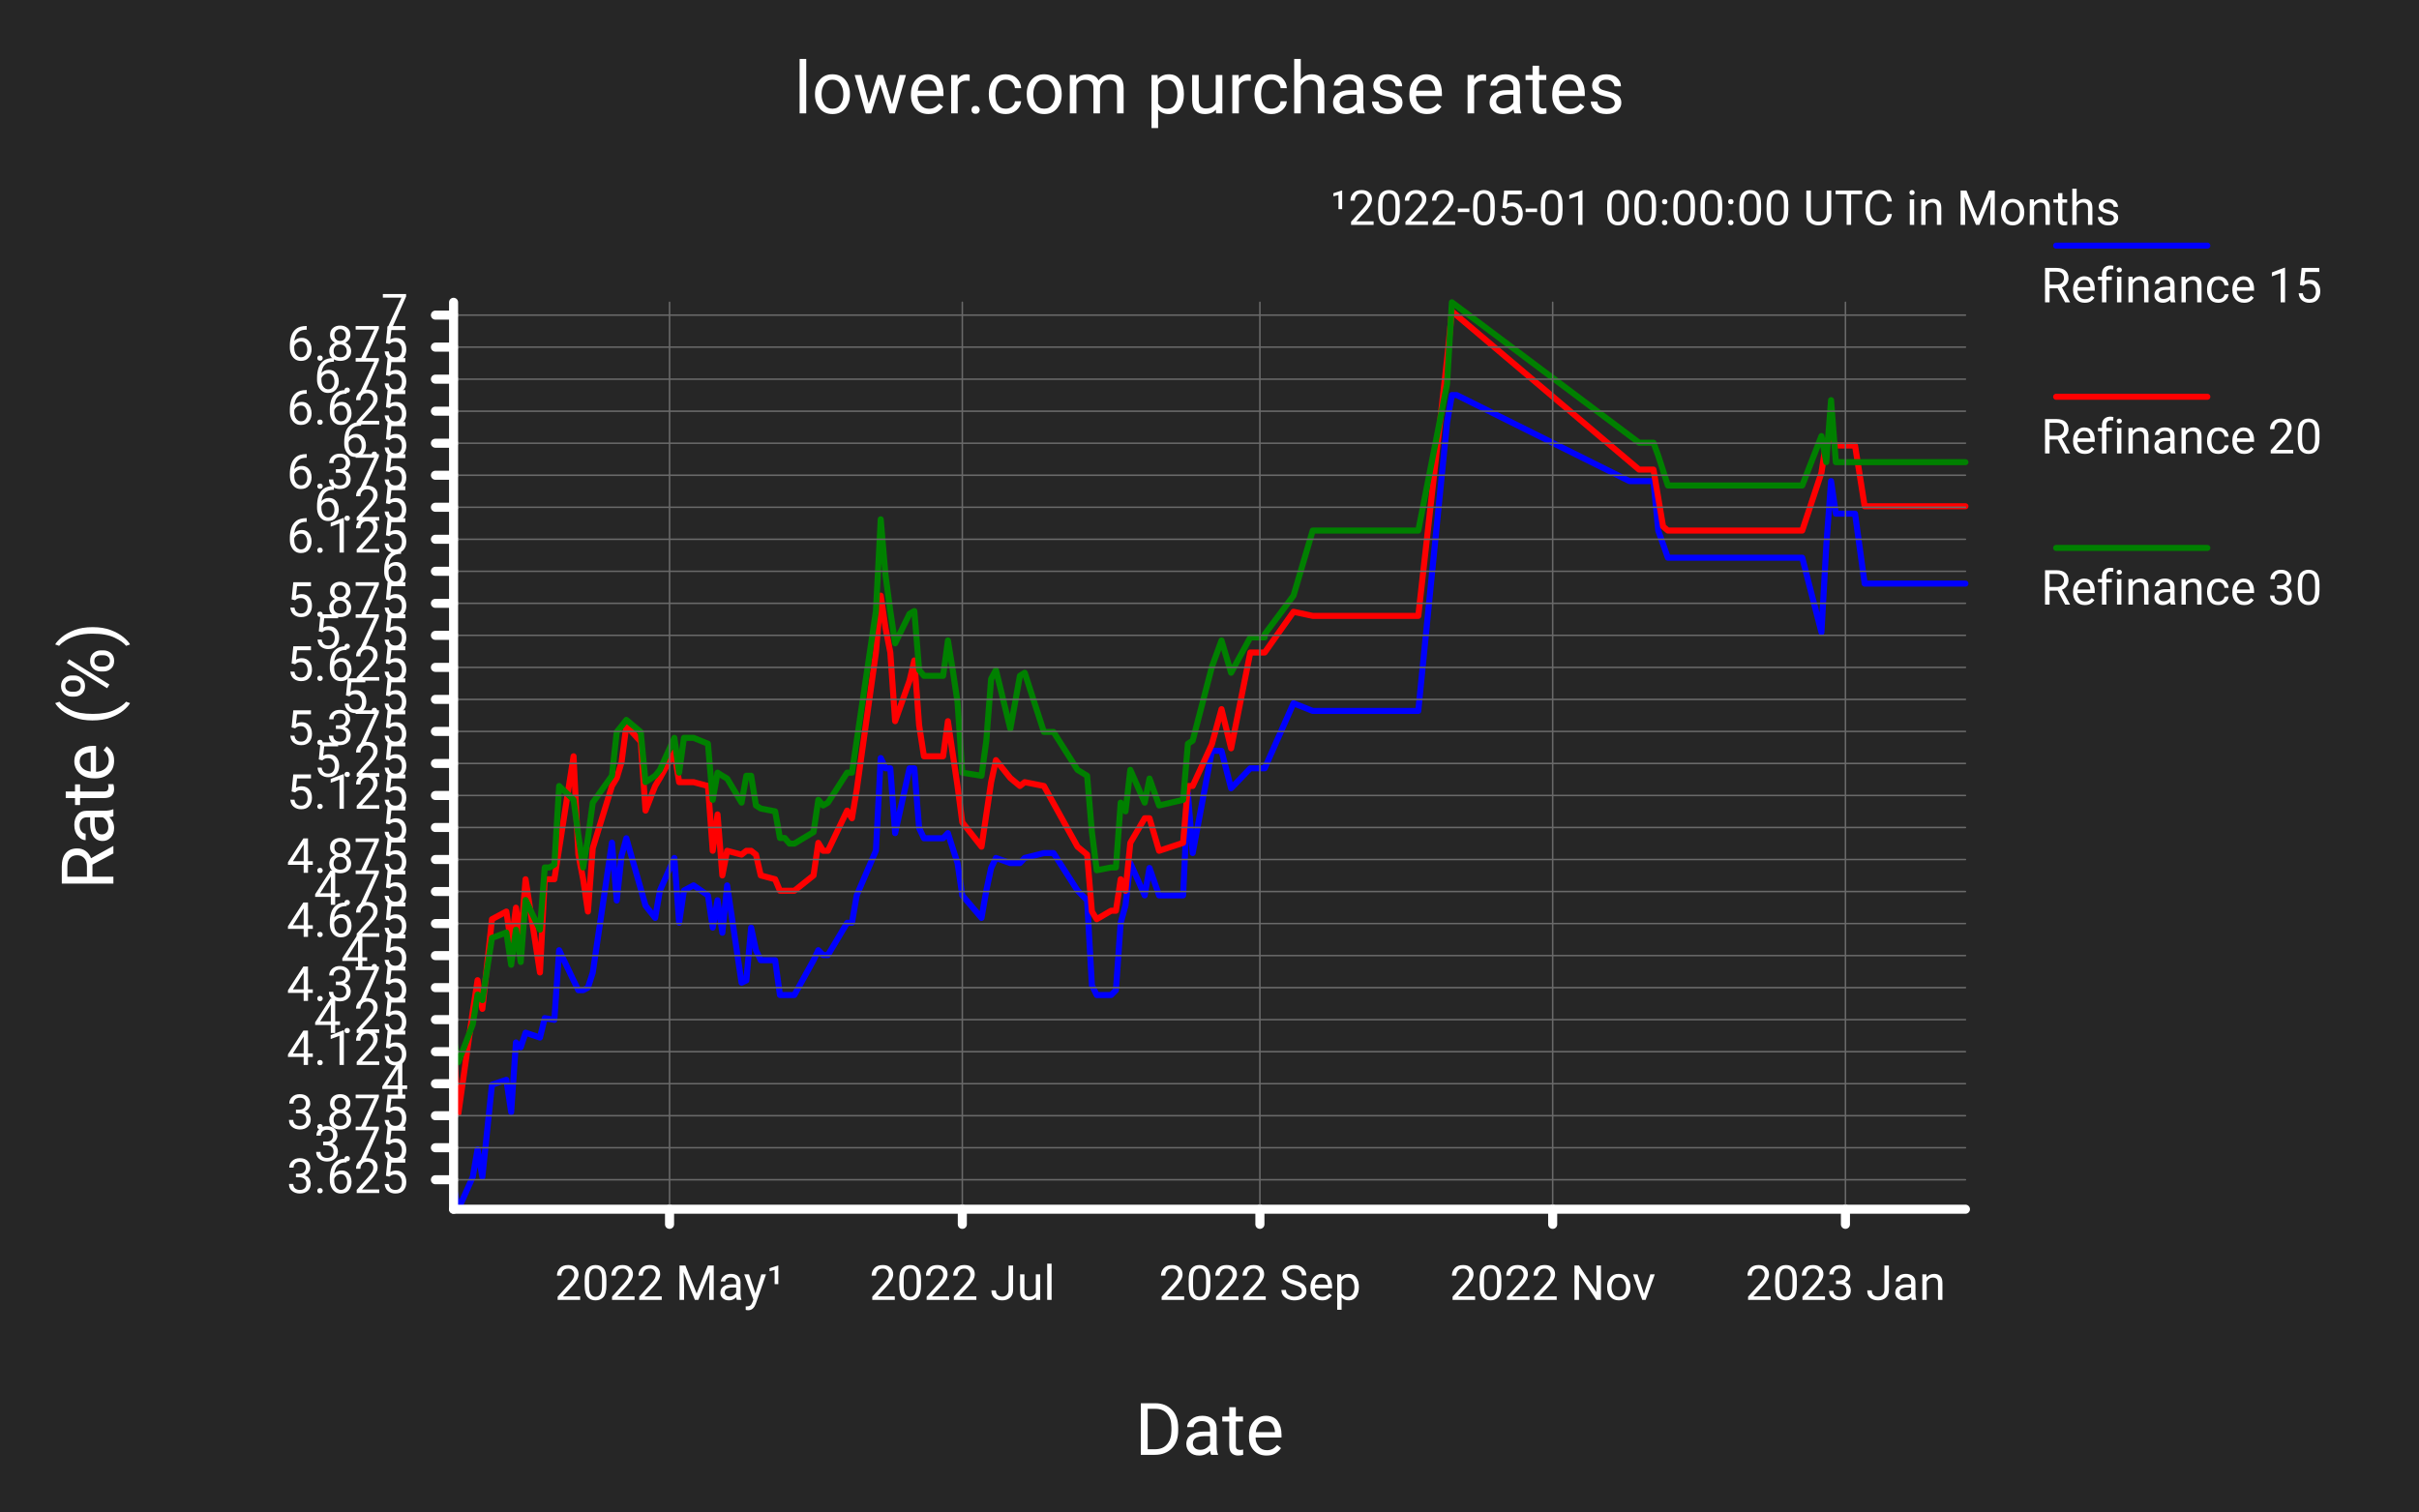
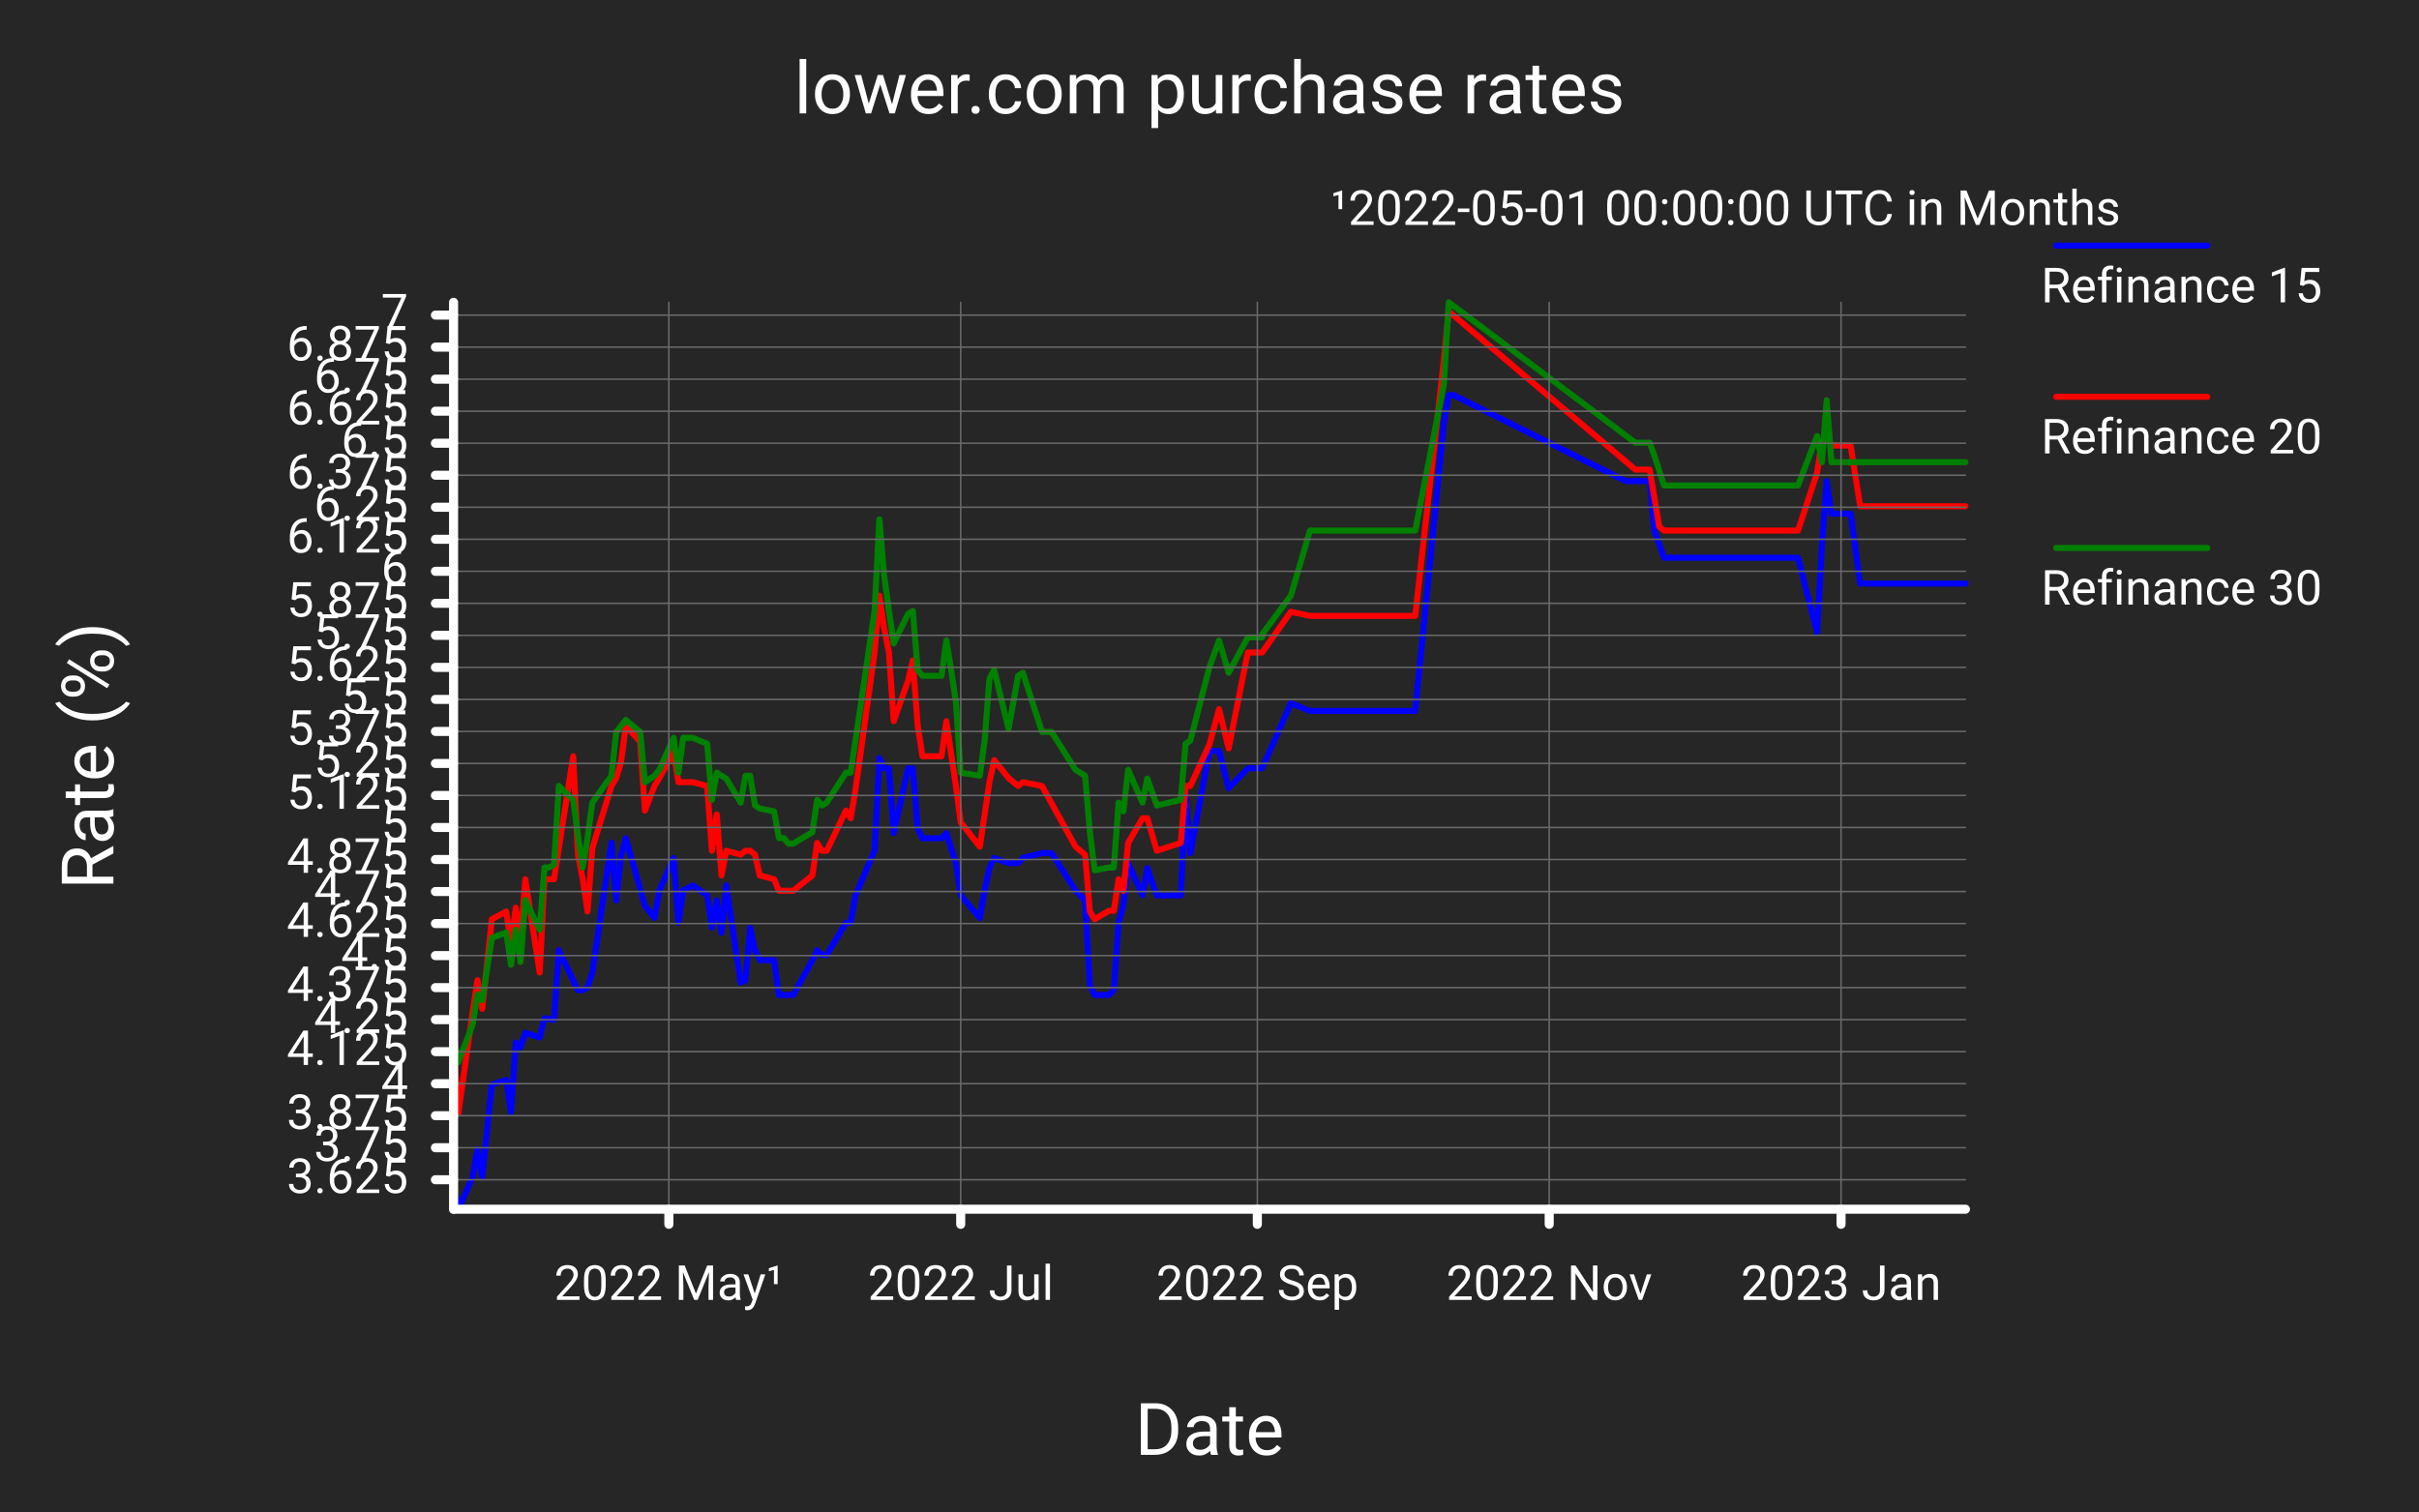
<svg xmlns="http://www.w3.org/2000/svg" class="poloto" width="800" height="500" viewBox="0 0 800 500">
  <style>.poloto{stroke-linecap:round;stroke-linejoin:round;font-family:Roboto,sans-serif;font-size:16px;}.poloto_background{fill:#262626;}.poloto_scatter{stroke-width:7}.poloto_tick_line{stroke:dimgray;stroke-width:0.5}.poloto_line{stroke-width:2}.poloto_text{fill: white;}.poloto_axis_lines{stroke: white;stroke-width:3;fill:none;stroke-dasharray:none}.poloto_title{font-size:24px;dominant-baseline:start;text-anchor:middle;}.poloto_xname{font-size:24px;dominant-baseline:start;text-anchor:middle;}.poloto_yname{font-size:24px;dominant-baseline:start;text-anchor:middle;}.poloto0stroke{stroke:blue;}.poloto1stroke{stroke:red;}.poloto2stroke{stroke:green;}.poloto3stroke{stroke:gold;}.poloto4stroke{stroke:aqua;}.poloto5stroke{stroke:lime;}.poloto6stroke{stroke:orange;}.poloto7stroke{stroke:chocolate;}.poloto0fill{fill:blue;}.poloto1fill{fill:red;}.poloto2fill{fill:green;}.poloto3fill{fill:gold;}.poloto4fill{fill:aqua;}.poloto5fill{fill:lime;}.poloto6fill{fill:orange;}.poloto7fill{fill:chocolate;}</style>
  <circle r="1e5" class="poloto_background" />
  <text class="poloto_text poloto_legend_text" x="675" y="100">Refinance 15</text>
  <line class="poloto_line poloto_legend_icon poloto0stroke poloto0legend" stroke="black" x1="680" x2="730" y1="81.25" y2="81.25" />
-   <path class="poloto_line poloto0stroke" fill="none" stroke="black" d=" M 150.00 392.46 L 151.59 400.00 L 156.35 389.32 L 157.94 380.17 L 159.52 389.32 L 159.52 389.32 L 162.70 358.81 L 167.46 357.20 L 169.05 367.88 L 170.63 344.83 L 172.22 346.44 L 173.81 341.61 L 178.57 343.22 L 180.16 336.78 L 180.16 336.78 L 183.33 337.37 L 184.92 314.32 L 189.68 324.32 L 191.27 327.54 L 192.86 327.54 L 194.44 326.69 L 196.03 321.78 L 202.38 278.73 L 203.97 297.88 L 205.56 283.05 L 207.14 277.29 L 207.14 277.29 L 213.49 299.58 L 216.67 303.64 L 218.25 294.58 L 223.02 283.81 L 224.60 305.25 L 226.19 294.58 L 226.19 294.58 L 229.37 292.88 L 234.13 296.19 L 235.71 306.86 L 235.71 306.86 L 237.30 297.80 L 238.89 308.56 L 240.48 292.88 L 245.24 325.08 L 246.83 324.32 L 248.41 306.86 L 248.41 306.86 L 250.00 314.32 L 251.59 317.63 L 256.35 317.63 L 257.94 329.15 L 259.52 329.15 L 261.11 329.15 L 262.70 329.15 L 269.05 317.63 L 270.63 314.32 L 272.22 315.93 L 273.81 315.93 L 273.81 315.93 L 280.16 305.25 L 281.75 305.25 L 283.33 296.19 L 289.68 281.36 L 291.27 250.76 L 292.86 254.15 L 294.44 254.15 L 296.03 275.59 L 300.79 254.15 L 302.38 254.15 L 303.97 273.90 L 305.56 277.29 L 311.90 277.29 L 313.49 275.59 L 315.08 280.59 L 316.67 285.51 L 318.25 296.19 L 324.60 303.64 L 326.19 294.58 L 327.78 287.12 L 329.37 283.81 L 334.13 285.51 L 337.30 285.51 L 338.89 283.81 L 345.24 282.20 L 345.24 282.20 L 345.24 282.20 L 345.24 282.20 L 345.24 282.20 L 345.24 282.20 L 348.41 282.20 L 348.41 282.20 L 348.41 282.20 L 348.41 282.20 L 348.41 282.20 L 348.41 282.20 L 356.35 294.58 L 359.52 297.80 L 361.11 325.93 L 362.70 329.15 L 367.46 329.15 L 369.05 327.54 L 370.63 305.25 L 372.22 299.49 L 373.81 285.51 L 378.57 296.19 L 378.57 296.19 L 380.16 287.12 L 383.33 296.19 L 383.33 296.19 L 391.27 296.19 L 392.86 262.46 L 394.44 282.20 L 400.79 248.39 L 403.97 248.39 L 403.97 248.39 L 407.14 260.76 L 413.49 254.15 L 413.49 254.15 L 413.49 254.15 L 413.49 254.15 L 413.49 254.15 L 413.49 254.15 L 413.49 254.15 L 413.49 254.15 L 413.49 254.15 L 418.25 254.15 L 427.78 232.63 L 434.13 235.17 L 434.13 235.17 L 438.89 235.17 L 445.24 235.17 L 446.83 235.17 L 446.83 235.17 L 446.83 235.17 L 446.83 235.17 L 446.83 235.17 L 467.46 235.17 L 469.05 235.17 L 478.57 139.75 L 480.16 130.68 L 481.75 130.68 L 538.89 159.15 L 545.24 159.15 L 546.83 159.15 L 548.41 175.51 L 551.59 184.49 L 551.59 184.49 L 557.94 184.49 L 559.52 184.49 L 561.11 184.49 L 562.70 184.49 L 567.46 184.49 L 569.05 184.49 L 572.22 184.49 L 573.81 184.49 L 578.57 184.49 L 580.16 184.49 L 580.16 184.49 L 584.92 184.49 L 589.68 184.49 L 591.27 184.49 L 592.86 184.49 L 594.44 184.49 L 596.03 184.49 L 602.38 209.15 L 603.97 180.68 L 605.56 159.15 L 607.14 169.92 L 611.90 169.92 L 613.49 169.92 L 613.49 169.92 L 616.67 193.05 L 618.25 193.05 L 623.02 193.05 L 624.60 193.05 L 626.19 193.05 L 627.78 193.05 L 629.37 193.05 L 629.37 193.05 L 629.37 193.05 L 629.37 193.05 L 637.30 193.05 L 640.48 193.05 L 645.24 193.05 L 646.83 193.05 L 650.00 193.05" />
+   <path class="poloto_line poloto0stroke" fill="none" stroke="black" d=" M 150.00 392.46 L 151.58 400.00 L 156.33 389.32 L 157.91 380.17 L 159.49 389.32 L 159.49 389.32 L 162.66 358.81 L 167.41 357.20 L 168.99 367.88 L 170.57 344.83 L 172.15 346.44 L 173.73 341.61 L 178.48 343.22 L 180.06 336.78 L 180.06 336.78 L 183.23 337.37 L 184.81 314.32 L 189.56 324.32 L 191.14 327.54 L 192.72 327.54 L 194.30 326.69 L 195.89 321.78 L 202.22 278.73 L 203.80 297.88 L 205.38 283.05 L 206.96 277.29 L 206.96 277.29 L 213.29 299.58 L 216.46 303.64 L 218.04 294.58 L 222.78 283.81 L 224.37 305.25 L 225.95 294.58 L 225.95 294.58 L 229.11 292.88 L 233.86 296.19 L 235.44 306.86 L 235.44 306.86 L 237.03 297.80 L 238.61 308.56 L 240.19 292.88 L 244.94 325.08 L 246.52 324.32 L 248.10 306.86 L 248.10 306.86 L 249.68 314.32 L 251.27 317.63 L 256.01 317.63 L 257.59 329.15 L 259.18 329.15 L 260.76 329.15 L 262.34 329.15 L 268.67 317.63 L 270.25 314.32 L 271.84 315.93 L 273.42 315.93 L 273.42 315.93 L 279.75 305.25 L 281.33 305.25 L 282.91 296.19 L 289.24 281.36 L 290.82 250.76 L 292.41 254.15 L 293.99 254.15 L 295.57 275.59 L 300.32 254.15 L 301.90 254.15 L 303.48 273.90 L 305.06 277.29 L 311.39 277.29 L 312.97 275.59 L 314.56 280.59 L 316.14 285.51 L 317.72 296.19 L 324.05 303.64 L 325.63 294.58 L 327.22 287.12 L 328.80 283.81 L 333.54 285.51 L 336.71 285.51 L 338.29 283.81 L 344.62 282.20 L 344.62 282.20 L 344.62 282.20 L 344.62 282.20 L 344.62 282.20 L 344.62 282.20 L 347.78 282.20 L 347.78 282.20 L 347.78 282.20 L 347.78 282.20 L 347.78 282.20 L 347.78 282.20 L 355.70 294.58 L 358.86 297.80 L 360.44 325.93 L 362.03 329.15 L 366.77 329.15 L 368.35 327.54 L 369.94 305.25 L 371.52 299.49 L 373.10 285.51 L 377.85 296.19 L 377.85 296.19 L 379.43 287.12 L 382.59 296.19 L 382.59 296.19 L 390.51 296.19 L 392.09 262.46 L 393.67 282.20 L 400.00 248.39 L 403.16 248.39 L 403.16 248.39 L 406.33 260.76 L 412.66 254.15 L 412.66 254.15 L 412.66 254.15 L 412.66 254.15 L 412.66 254.15 L 412.66 254.15 L 412.66 254.15 L 412.66 254.15 L 412.66 254.15 L 417.41 254.15 L 426.90 232.63 L 433.23 235.17 L 433.23 235.17 L 437.97 235.17 L 444.30 235.17 L 445.89 235.17 L 445.89 235.17 L 445.89 235.17 L 445.89 235.17 L 445.89 235.17 L 466.46 235.17 L 468.04 235.17 L 477.53 139.75 L 479.11 130.68 L 480.70 130.68 L 537.66 159.15 L 543.99 159.15 L 545.57 159.15 L 547.15 175.51 L 550.32 184.49 L 550.32 184.49 L 556.65 184.49 L 558.23 184.49 L 559.81 184.49 L 561.39 184.49 L 566.14 184.49 L 567.72 184.49 L 570.89 184.49 L 572.47 184.49 L 577.22 184.49 L 578.80 184.49 L 578.80 184.49 L 583.54 184.49 L 588.29 184.49 L 589.87 184.49 L 591.46 184.49 L 593.04 184.49 L 594.62 184.49 L 600.95 209.15 L 602.53 180.68 L 604.11 159.15 L 605.70 169.92 L 610.44 169.92 L 612.03 169.92 L 612.03 169.92 L 615.19 193.05 L 616.77 193.05 L 621.52 193.05 L 623.10 193.05 L 624.68 193.05 L 626.27 193.05 L 627.85 193.05 L 627.85 193.05 L 627.85 193.05 L 627.85 193.05 L 635.76 193.05 L 638.92 193.05 L 643.67 193.05 L 645.25 193.05 L 648.42 193.05 L 650.00 193.05" />
  <text class="poloto_text poloto_legend_text" x="675" y="150">Refinance 20</text>
  <line class="poloto_line poloto_legend_icon poloto1stroke poloto1legend" stroke="black" x1="680" x2="730" y1="131.25" y2="131.25" />
-   <path class="poloto_line poloto1stroke" fill="none" stroke="black" d=" M 150.00 345.68 L 151.59 368.31 L 156.35 334.58 L 157.94 324.24 L 159.52 333.73 L 159.52 333.73 L 162.70 304.07 L 167.46 301.53 L 169.05 312.29 L 170.63 300.25 L 172.22 311.02 L 173.81 290.85 L 178.57 321.69 L 180.16 290.85 L 180.16 290.85 L 183.33 290.85 L 183.33 290.85 L 189.68 250.17 L 191.27 282.71 L 192.86 290.85 L 194.44 301.53 L 196.03 280.59 L 202.38 260.00 L 203.97 257.37 L 205.56 252.12 L 207.14 240.08 L 211.90 245.34 L 213.49 268.14 L 216.67 260.00 L 218.25 257.37 L 223.02 248.81 L 224.60 258.73 L 226.19 258.73 L 226.19 258.73 L 229.37 258.73 L 234.13 260.00 L 235.71 281.44 L 235.71 281.44 L 237.30 269.41 L 238.89 289.58 L 240.48 281.44 L 245.24 282.71 L 246.83 281.44 L 248.41 281.44 L 248.41 281.44 L 250.00 282.71 L 251.59 289.58 L 256.35 290.85 L 257.94 294.66 L 259.52 294.66 L 261.11 294.66 L 262.70 294.66 L 269.05 289.58 L 270.63 278.81 L 272.22 281.44 L 273.81 281.44 L 273.81 281.44 L 280.16 268.14 L 281.75 270.68 L 283.33 261.27 L 289.68 215.85 L 291.27 197.03 L 292.86 207.80 L 294.44 215.85 L 296.03 238.56 L 300.79 225.17 L 302.38 218.47 L 303.97 239.92 L 305.56 250.17 L 311.90 250.17 L 313.49 238.56 L 315.08 249.32 L 316.67 260.00 L 318.25 272.03 L 324.60 280.08 L 326.19 269.41 L 327.78 258.73 L 329.37 251.44 L 334.13 257.37 L 337.30 260.00 L 338.89 258.73 L 345.24 260.00 L 345.24 260.00 L 345.24 260.00 L 345.24 260.00 L 345.24 260.00 L 345.24 260.00 L 345.24 260.00 L 345.24 260.00 L 345.24 260.00 L 345.24 260.00 L 345.24 260.00 L 345.24 260.00 L 356.35 280.08 L 359.52 282.71 L 361.11 301.53 L 362.70 304.07 L 367.46 301.27 L 369.05 301.27 L 370.63 290.85 L 372.22 294.66 L 373.81 278.81 L 378.57 270.68 L 378.57 270.68 L 380.16 270.68 L 383.33 281.44 L 383.33 281.44 L 391.27 278.81 L 392.86 260.00 L 394.44 260.00 L 400.79 246.19 L 403.97 234.58 L 403.97 234.58 L 407.14 247.54 L 413.49 215.85 L 413.49 215.85 L 413.49 215.85 L 413.49 215.85 L 413.49 215.85 L 413.49 215.85 L 413.49 215.85 L 413.49 215.85 L 413.49 215.85 L 418.25 215.85 L 427.78 202.37 L 434.13 203.73 L 437.30 203.73 L 438.89 203.73 L 438.89 203.73 L 446.83 203.73 L 448.41 203.73 L 448.41 203.73 L 448.41 203.73 L 448.41 203.73 L 467.46 203.73 L 469.05 203.73 L 478.57 118.81 L 480.16 102.97 L 480.16 102.97 L 542.06 155.34 L 545.24 155.34 L 546.83 155.34 L 550.00 174.15 L 551.59 175.51 L 551.59 175.51 L 557.94 175.51 L 559.52 175.51 L 561.11 175.51 L 562.70 175.51 L 567.46 175.51 L 569.05 175.51 L 572.22 175.51 L 573.81 175.51 L 578.57 175.51 L 580.16 175.51 L 580.16 175.51 L 584.92 175.51 L 589.68 175.51 L 591.27 175.51 L 592.86 175.51 L 594.44 175.51 L 596.03 175.51 L 602.38 156.36 L 603.97 145.93 L 605.56 144.58 L 607.14 147.37 L 611.90 147.37 L 613.49 147.37 L 613.49 147.37 L 616.67 167.46 L 618.25 167.46 L 623.02 167.46 L 624.60 167.46 L 626.19 167.46 L 627.78 167.46 L 629.37 167.46 L 629.37 167.46 L 635.71 167.46 L 635.71 167.46 L 637.30 167.46 L 640.48 167.46 L 645.24 167.46 L 646.83 167.46 L 650.00 167.46" />
+   <path class="poloto_line poloto1stroke" fill="none" stroke="black" d=" M 150.00 345.68 L 151.58 368.31 L 156.33 334.58 L 157.91 324.24 L 159.49 333.73 L 159.49 333.73 L 162.66 304.07 L 167.41 301.53 L 168.99 312.29 L 170.57 300.25 L 172.15 311.02 L 173.73 290.85 L 178.48 321.69 L 180.06 290.85 L 180.06 290.85 L 183.23 290.85 L 183.23 290.85 L 189.56 250.17 L 191.14 282.71 L 192.72 290.85 L 194.30 301.53 L 195.89 280.59 L 202.22 260.00 L 203.80 257.37 L 205.38 252.12 L 206.96 240.08 L 211.71 245.34 L 213.29 268.14 L 216.46 260.00 L 218.04 257.37 L 222.78 248.81 L 224.37 258.73 L 225.95 258.73 L 225.95 258.73 L 229.11 258.73 L 233.86 260.00 L 235.44 281.44 L 235.44 281.44 L 237.03 269.41 L 238.61 289.58 L 240.19 281.44 L 244.94 282.71 L 246.52 281.44 L 248.10 281.44 L 248.10 281.44 L 249.68 282.71 L 251.27 289.58 L 256.01 290.85 L 257.59 294.66 L 259.18 294.66 L 260.76 294.66 L 262.34 294.66 L 268.67 289.58 L 270.25 278.81 L 271.84 281.44 L 273.42 281.44 L 273.42 281.44 L 279.75 268.14 L 281.33 270.68 L 282.91 261.27 L 289.24 215.85 L 290.82 197.03 L 292.41 207.80 L 293.99 215.85 L 295.57 238.56 L 300.32 225.17 L 301.90 218.47 L 303.48 239.92 L 305.06 250.17 L 311.39 250.17 L 312.97 238.56 L 314.56 249.32 L 316.14 260.00 L 317.72 272.03 L 324.05 280.08 L 325.63 269.41 L 327.22 258.73 L 328.80 251.44 L 333.54 257.37 L 336.71 260.00 L 338.29 258.73 L 344.62 260.00 L 344.62 260.00 L 344.62 260.00 L 344.62 260.00 L 344.62 260.00 L 344.62 260.00 L 344.62 260.00 L 344.62 260.00 L 344.62 260.00 L 344.62 260.00 L 344.62 260.00 L 344.62 260.00 L 355.70 280.08 L 358.86 282.71 L 360.44 301.53 L 362.03 304.07 L 366.77 301.27 L 368.35 301.27 L 369.94 290.85 L 371.52 294.66 L 373.10 278.81 L 377.85 270.68 L 377.85 270.68 L 379.43 270.68 L 382.59 281.44 L 382.59 281.44 L 390.51 278.81 L 392.09 260.00 L 393.67 260.00 L 400.00 246.19 L 403.16 234.58 L 403.16 234.58 L 406.33 247.54 L 412.66 215.85 L 412.66 215.85 L 412.66 215.85 L 412.66 215.85 L 412.66 215.85 L 412.66 215.85 L 412.66 215.85 L 412.66 215.85 L 412.66 215.85 L 417.41 215.85 L 426.90 202.37 L 433.23 203.73 L 436.39 203.73 L 437.97 203.73 L 437.97 203.73 L 445.89 203.73 L 447.47 203.73 L 447.47 203.73 L 447.47 203.73 L 447.47 203.73 L 466.46 203.73 L 468.04 203.73 L 477.53 118.81 L 479.11 102.97 L 479.11 102.97 L 540.82 155.34 L 543.99 155.34 L 545.57 155.34 L 548.73 174.15 L 550.32 175.51 L 550.32 175.51 L 556.65 175.51 L 558.23 175.51 L 559.81 175.51 L 561.39 175.51 L 566.14 175.51 L 567.72 175.51 L 570.89 175.51 L 572.47 175.51 L 577.22 175.51 L 578.80 175.51 L 578.80 175.51 L 583.54 175.51 L 588.29 175.51 L 589.87 175.51 L 591.46 175.51 L 593.04 175.51 L 594.62 175.51 L 600.95 156.36 L 602.53 145.93 L 604.11 144.58 L 605.70 147.37 L 610.44 147.37 L 612.03 147.37 L 612.03 147.37 L 615.19 167.46 L 616.77 167.46 L 621.52 167.46 L 623.10 167.46 L 624.68 167.46 L 626.27 167.46 L 627.85 167.46 L 627.85 167.46 L 634.18 167.46 L 634.18 167.46 L 635.76 167.46 L 638.92 167.46 L 643.67 167.46 L 645.25 167.46 L 648.42 167.46 L 650.00 167.46" />
  <text class="poloto_text poloto_legend_text" x="675" y="200">Refinance 30</text>
  <line class="poloto_line poloto_legend_icon poloto2stroke poloto2legend" stroke="black" x1="680" x2="730" y1="181.25" y2="181.25" />
-   <path class="poloto_line poloto2stroke" fill="none" stroke="black" d=" M 150.00 343.31 L 151.59 351.36 L 156.35 338.81 L 157.94 328.98 L 159.52 330.85 L 159.52 330.85 L 162.70 310.25 L 167.46 308.47 L 169.05 319.15 L 170.63 307.54 L 172.22 318.22 L 173.81 297.71 L 178.57 307.54 L 180.16 286.95 L 181.75 286.95 L 183.33 286.02 L 184.92 260.00 L 189.68 264.58 L 191.27 276.27 L 192.86 286.95 L 194.44 277.20 L 196.03 265.51 L 202.38 256.61 L 203.97 242.12 L 205.56 240.17 L 207.14 238.14 L 211.90 242.12 L 213.49 258.73 L 216.67 256.61 L 218.25 254.66 L 223.02 244.07 L 224.60 255.59 L 226.19 244.07 L 226.19 244.07 L 229.37 244.07 L 234.13 246.02 L 235.71 264.58 L 235.71 264.58 L 237.30 255.59 L 238.89 256.61 L 240.48 257.54 L 245.24 265.51 L 246.83 256.61 L 248.41 256.61 L 248.41 256.61 L 250.00 266.44 L 251.59 267.46 L 256.35 268.39 L 257.94 277.20 L 259.52 277.20 L 261.11 279.07 L 262.70 279.07 L 269.05 275.25 L 270.63 264.58 L 272.22 266.44 L 273.81 265.51 L 273.81 265.51 L 280.16 255.59 L 281.75 255.59 L 283.33 245.00 L 289.68 202.12 L 291.27 171.78 L 292.86 190.34 L 294.44 202.12 L 296.03 212.80 L 300.79 203.05 L 302.38 202.12 L 303.97 221.61 L 305.56 223.56 L 311.90 223.56 L 313.49 211.86 L 315.08 221.61 L 316.67 232.29 L 318.25 255.59 L 324.60 256.61 L 326.19 245.00 L 327.78 224.58 L 329.37 221.61 L 334.13 241.10 L 337.30 223.56 L 338.89 222.54 L 345.24 242.12 L 345.24 242.12 L 345.24 242.12 L 345.24 242.12 L 345.24 242.12 L 345.24 242.12 L 348.41 242.12 L 348.41 242.12 L 348.41 242.12 L 348.41 242.12 L 348.41 242.12 L 348.41 242.12 L 356.35 254.66 L 359.52 256.61 L 361.11 275.25 L 362.70 287.88 L 367.46 286.95 L 369.05 286.95 L 370.63 265.51 L 372.22 268.39 L 373.81 254.66 L 378.57 265.51 L 378.57 265.51 L 380.16 257.54 L 383.33 266.44 L 383.33 266.44 L 391.27 264.58 L 392.86 246.02 L 394.44 245.00 L 400.79 220.59 L 403.97 211.86 L 403.97 211.86 L 407.14 222.54 L 413.49 210.85 L 413.49 210.85 L 413.49 210.85 L 413.49 210.85 L 413.49 210.85 L 413.49 210.85 L 413.49 210.85 L 413.49 210.85 L 418.25 210.85 L 418.25 209.83 L 427.78 197.03 L 434.13 175.51 L 434.13 175.51 L 438.89 175.51 L 438.89 175.51 L 446.83 175.51 L 448.41 175.51 L 448.41 175.51 L 448.41 175.51 L 448.41 175.51 L 467.46 175.51 L 469.05 175.51 L 478.57 127.03 L 480.16 100.00 L 480.16 100.00 L 542.06 146.44 L 545.24 146.44 L 546.83 146.44 L 548.41 150.76 L 551.59 160.59 L 551.59 160.59 L 557.94 160.59 L 559.52 160.59 L 561.11 160.59 L 562.70 160.59 L 567.46 160.59 L 569.05 160.59 L 572.22 160.59 L 573.81 160.59 L 578.57 160.59 L 580.16 160.59 L 580.16 160.59 L 584.92 160.59 L 589.68 160.59 L 591.27 160.59 L 592.86 160.59 L 594.44 160.59 L 596.03 160.59 L 602.38 144.24 L 603.97 152.88 L 605.56 132.37 L 607.14 152.88 L 611.90 152.88 L 613.49 152.88 L 613.49 152.88 L 616.67 152.88 L 618.25 152.88 L 623.02 152.88 L 624.60 152.88 L 626.19 152.88 L 627.78 152.88 L 629.37 152.88 L 629.37 152.88 L 635.71 152.88 L 635.71 152.88 L 637.30 152.88 L 640.48 152.88 L 645.24 152.88 L 646.83 152.88 L 650.00 152.88" />
+   <path class="poloto_line poloto2stroke" fill="none" stroke="black" d=" M 150.00 343.31 L 151.58 351.36 L 156.33 338.81 L 157.91 328.98 L 159.49 330.85 L 159.49 330.85 L 162.66 310.25 L 167.41 308.47 L 168.99 319.15 L 170.57 307.54 L 172.15 318.22 L 173.73 297.71 L 178.48 307.54 L 180.06 286.95 L 181.65 286.95 L 183.23 286.02 L 184.81 260.00 L 189.56 264.58 L 191.14 276.27 L 192.72 286.95 L 194.30 277.20 L 195.89 265.51 L 202.22 256.61 L 203.80 242.12 L 205.38 240.17 L 206.96 238.14 L 211.71 242.12 L 213.29 258.73 L 216.46 256.61 L 218.04 254.66 L 222.78 244.07 L 224.37 255.59 L 225.95 244.07 L 225.95 244.07 L 229.11 244.07 L 233.86 246.02 L 235.44 264.58 L 235.44 264.58 L 237.03 255.59 L 238.61 256.61 L 240.19 257.54 L 244.94 265.51 L 246.52 256.61 L 248.10 256.61 L 248.10 256.61 L 249.68 266.44 L 251.27 267.46 L 256.01 268.39 L 257.59 277.20 L 259.18 277.20 L 260.76 279.07 L 262.34 279.07 L 268.67 275.25 L 270.25 264.58 L 271.84 266.44 L 273.42 265.51 L 273.42 265.51 L 279.75 255.59 L 281.33 255.59 L 282.91 245.00 L 289.24 202.12 L 290.82 171.78 L 292.41 190.34 L 293.99 202.12 L 295.57 212.80 L 300.32 203.05 L 301.90 202.12 L 303.48 221.61 L 305.06 223.56 L 311.39 223.56 L 312.97 211.86 L 314.56 221.61 L 316.14 232.29 L 317.72 255.59 L 324.05 256.61 L 325.63 245.00 L 327.22 224.58 L 328.80 221.61 L 333.54 241.10 L 336.71 223.56 L 338.29 222.54 L 344.62 242.12 L 344.62 242.12 L 344.62 242.12 L 344.62 242.12 L 344.62 242.12 L 344.62 242.12 L 347.78 242.12 L 347.78 242.12 L 347.78 242.12 L 347.78 242.12 L 347.78 242.12 L 347.78 242.12 L 355.70 254.66 L 358.86 256.61 L 360.44 275.25 L 362.03 287.88 L 366.77 286.95 L 368.35 286.95 L 369.94 265.51 L 371.52 268.39 L 373.10 254.66 L 377.85 265.51 L 377.85 265.51 L 379.43 257.54 L 382.59 266.44 L 382.59 266.44 L 390.51 264.58 L 392.09 246.02 L 393.67 245.00 L 400.00 220.59 L 403.16 211.86 L 403.16 211.86 L 406.33 222.54 L 412.66 210.85 L 412.66 210.85 L 412.66 210.85 L 412.66 210.85 L 412.66 210.85 L 412.66 210.85 L 412.66 210.85 L 412.66 210.85 L 417.41 210.85 L 417.41 209.83 L 426.90 197.03 L 433.23 175.51 L 433.23 175.51 L 437.97 175.51 L 437.97 175.51 L 445.89 175.51 L 447.47 175.51 L 447.47 175.51 L 447.47 175.51 L 447.47 175.51 L 466.46 175.51 L 468.04 175.51 L 477.53 127.03 L 479.11 100.00 L 479.11 100.00 L 540.82 146.44 L 543.99 146.44 L 545.57 146.44 L 547.15 150.76 L 550.32 160.59 L 550.32 160.59 L 556.65 160.59 L 558.23 160.59 L 559.81 160.59 L 561.39 160.59 L 566.14 160.59 L 567.72 160.59 L 570.89 160.59 L 572.47 160.59 L 577.22 160.59 L 578.80 160.59 L 578.80 160.59 L 583.54 160.59 L 588.29 160.59 L 589.87 160.59 L 591.46 160.59 L 593.04 160.59 L 594.62 160.59 L 600.95 144.24 L 602.53 152.88 L 604.11 132.37 L 605.70 152.88 L 610.44 152.88 L 612.03 152.88 L 612.03 152.88 L 615.19 152.88 L 616.77 152.88 L 621.52 152.88 L 623.10 152.88 L 624.68 152.88 L 626.27 152.88 L 627.85 152.88 L 627.85 152.88 L 634.18 152.88 L 634.18 152.88 L 635.76 152.88 L 638.92 152.88 L 643.67 152.88 L 645.25 152.88 L 648.42 152.88 L 650.00 152.88" />
  <text class="poloto_labels poloto_text poloto_title" x="400" y="37.5">lower.com purchase rates</text>
  <text class="poloto_labels poloto_text poloto_xname" x="400" y="481.25">Date</text>
  <text class="poloto_labels poloto_text poloto_yname" transform="rotate(-90,37.5,250)" x="37.5" y="250">Rate (%)</text>
  <text class="poloto_tick_labels poloto_text" dominant-baseline="middle" text-anchor="start" x="150" y="70" />
  <line class="poloto_axis_lines" stroke="black" x1="150" x2="144" y1="390.254" y2="390.254" />
  <line class="poloto_tick_line" stroke="black" x1="150" x2="650" y1="390.254" y2="390.254" />
  <text class="poloto_tick_labels poloto_text" dominant-baseline="middle" text-anchor="end" x="135" y="390.254">3.625</text>
  <line class="poloto_axis_lines" stroke="black" x1="150" x2="144" y1="379.661" y2="379.661" />
  <line class="poloto_tick_line" stroke="black" x1="150" x2="650" y1="379.661" y2="379.661" />
  <text class="poloto_tick_labels poloto_text" dominant-baseline="middle" text-anchor="end" x="135" y="379.661">3.75</text>
  <line class="poloto_axis_lines" stroke="black" x1="150" x2="144" y1="369.068" y2="369.068" />
  <line class="poloto_tick_line" stroke="black" x1="150" x2="650" y1="369.068" y2="369.068" />
  <text class="poloto_tick_labels poloto_text" dominant-baseline="middle" text-anchor="end" x="135" y="369.068">3.875</text>
  <line class="poloto_axis_lines" stroke="black" x1="150" x2="144" y1="358.475" y2="358.475" />
  <line class="poloto_tick_line" stroke="black" x1="150" x2="650" y1="358.475" y2="358.475" />
  <text class="poloto_tick_labels poloto_text" dominant-baseline="middle" text-anchor="end" x="135" y="358.475">4</text>
  <line class="poloto_axis_lines" stroke="black" x1="150" x2="144" y1="347.881" y2="347.881" />
  <line class="poloto_tick_line" stroke="black" x1="150" x2="650" y1="347.881" y2="347.881" />
  <text class="poloto_tick_labels poloto_text" dominant-baseline="middle" text-anchor="end" x="135" y="347.881">4.125</text>
  <line class="poloto_axis_lines" stroke="black" x1="150" x2="144" y1="337.288" y2="337.288" />
  <line class="poloto_tick_line" stroke="black" x1="150" x2="650" y1="337.288" y2="337.288" />
  <text class="poloto_tick_labels poloto_text" dominant-baseline="middle" text-anchor="end" x="135" y="337.288">4.25</text>
  <line class="poloto_axis_lines" stroke="black" x1="150" x2="144" y1="326.695" y2="326.695" />
  <line class="poloto_tick_line" stroke="black" x1="150" x2="650" y1="326.695" y2="326.695" />
  <text class="poloto_tick_labels poloto_text" dominant-baseline="middle" text-anchor="end" x="135" y="326.695">4.375</text>
  <line class="poloto_axis_lines" stroke="black" x1="150" x2="144" y1="316.102" y2="316.102" />
  <line class="poloto_tick_line" stroke="black" x1="150" x2="650" y1="316.102" y2="316.102" />
  <text class="poloto_tick_labels poloto_text" dominant-baseline="middle" text-anchor="end" x="135" y="316.102">4.5</text>
  <line class="poloto_axis_lines" stroke="black" x1="150" x2="144" y1="305.508" y2="305.508" />
  <line class="poloto_tick_line" stroke="black" x1="150" x2="650" y1="305.508" y2="305.508" />
  <text class="poloto_tick_labels poloto_text" dominant-baseline="middle" text-anchor="end" x="135" y="305.508">4.625</text>
  <line class="poloto_axis_lines" stroke="black" x1="150" x2="144" y1="294.915" y2="294.915" />
  <line class="poloto_tick_line" stroke="black" x1="150" x2="650" y1="294.915" y2="294.915" />
  <text class="poloto_tick_labels poloto_text" dominant-baseline="middle" text-anchor="end" x="135" y="294.915">4.75</text>
  <line class="poloto_axis_lines" stroke="black" x1="150" x2="144" y1="284.322" y2="284.322" />
  <line class="poloto_tick_line" stroke="black" x1="150" x2="650" y1="284.322" y2="284.322" />
  <text class="poloto_tick_labels poloto_text" dominant-baseline="middle" text-anchor="end" x="135" y="284.322">4.875</text>
  <line class="poloto_axis_lines" stroke="black" x1="150" x2="144" y1="273.729" y2="273.729" />
  <line class="poloto_tick_line" stroke="black" x1="150" x2="650" y1="273.729" y2="273.729" />
  <text class="poloto_tick_labels poloto_text" dominant-baseline="middle" text-anchor="end" x="135" y="273.729">5</text>
  <line class="poloto_axis_lines" stroke="black" x1="150" x2="144" y1="263.136" y2="263.136" />
  <line class="poloto_tick_line" stroke="black" x1="150" x2="650" y1="263.136" y2="263.136" />
  <text class="poloto_tick_labels poloto_text" dominant-baseline="middle" text-anchor="end" x="135" y="263.136">5.125</text>
  <line class="poloto_axis_lines" stroke="black" x1="150" x2="144" y1="252.542" y2="252.542" />
  <line class="poloto_tick_line" stroke="black" x1="150" x2="650" y1="252.542" y2="252.542" />
  <text class="poloto_tick_labels poloto_text" dominant-baseline="middle" text-anchor="end" x="135" y="252.542">5.25</text>
  <line class="poloto_axis_lines" stroke="black" x1="150" x2="144" y1="241.949" y2="241.949" />
  <line class="poloto_tick_line" stroke="black" x1="150" x2="650" y1="241.949" y2="241.949" />
  <text class="poloto_tick_labels poloto_text" dominant-baseline="middle" text-anchor="end" x="135" y="241.949">5.375</text>
  <line class="poloto_axis_lines" stroke="black" x1="150" x2="144" y1="231.356" y2="231.356" />
  <line class="poloto_tick_line" stroke="black" x1="150" x2="650" y1="231.356" y2="231.356" />
  <text class="poloto_tick_labels poloto_text" dominant-baseline="middle" text-anchor="end" x="135" y="231.356">5.5</text>
  <line class="poloto_axis_lines" stroke="black" x1="150" x2="144" y1="220.763" y2="220.763" />
  <line class="poloto_tick_line" stroke="black" x1="150" x2="650" y1="220.763" y2="220.763" />
  <text class="poloto_tick_labels poloto_text" dominant-baseline="middle" text-anchor="end" x="135" y="220.763">5.625</text>
  <line class="poloto_axis_lines" stroke="black" x1="150" x2="144" y1="210.169" y2="210.169" />
  <line class="poloto_tick_line" stroke="black" x1="150" x2="650" y1="210.169" y2="210.169" />
  <text class="poloto_tick_labels poloto_text" dominant-baseline="middle" text-anchor="end" x="135" y="210.169">5.75</text>
  <line class="poloto_axis_lines" stroke="black" x1="150" x2="144" y1="199.576" y2="199.576" />
  <line class="poloto_tick_line" stroke="black" x1="150" x2="650" y1="199.576" y2="199.576" />
  <text class="poloto_tick_labels poloto_text" dominant-baseline="middle" text-anchor="end" x="135" y="199.576">5.875</text>
  <line class="poloto_axis_lines" stroke="black" x1="150" x2="144" y1="188.983" y2="188.983" />
  <line class="poloto_tick_line" stroke="black" x1="150" x2="650" y1="188.983" y2="188.983" />
  <text class="poloto_tick_labels poloto_text" dominant-baseline="middle" text-anchor="end" x="135" y="188.983">6</text>
  <line class="poloto_axis_lines" stroke="black" x1="150" x2="144" y1="178.39" y2="178.39" />
  <line class="poloto_tick_line" stroke="black" x1="150" x2="650" y1="178.39" y2="178.39" />
  <text class="poloto_tick_labels poloto_text" dominant-baseline="middle" text-anchor="end" x="135" y="178.39">6.125</text>
  <line class="poloto_axis_lines" stroke="black" x1="150" x2="144" y1="167.797" y2="167.797" />
  <line class="poloto_tick_line" stroke="black" x1="150" x2="650" y1="167.797" y2="167.797" />
  <text class="poloto_tick_labels poloto_text" dominant-baseline="middle" text-anchor="end" x="135" y="167.797">6.25</text>
  <line class="poloto_axis_lines" stroke="black" x1="150" x2="144" y1="157.203" y2="157.203" />
  <line class="poloto_tick_line" stroke="black" x1="150" x2="650" y1="157.203" y2="157.203" />
  <text class="poloto_tick_labels poloto_text" dominant-baseline="middle" text-anchor="end" x="135" y="157.203">6.375</text>
  <line class="poloto_axis_lines" stroke="black" x1="150" x2="144" y1="146.61" y2="146.61" />
  <line class="poloto_tick_line" stroke="black" x1="150" x2="650" y1="146.61" y2="146.61" />
  <text class="poloto_tick_labels poloto_text" dominant-baseline="middle" text-anchor="end" x="135" y="146.61">6.5</text>
  <line class="poloto_axis_lines" stroke="black" x1="150" x2="144" y1="136.017" y2="136.017" />
  <line class="poloto_tick_line" stroke="black" x1="150" x2="650" y1="136.017" y2="136.017" />
  <text class="poloto_tick_labels poloto_text" dominant-baseline="middle" text-anchor="end" x="135" y="136.017">6.625</text>
  <line class="poloto_axis_lines" stroke="black" x1="150" x2="144" y1="125.424" y2="125.424" />
  <line class="poloto_tick_line" stroke="black" x1="150" x2="650" y1="125.424" y2="125.424" />
  <text class="poloto_tick_labels poloto_text" dominant-baseline="middle" text-anchor="end" x="135" y="125.424">6.75</text>
  <line class="poloto_axis_lines" stroke="black" x1="150" x2="144" y1="114.831" y2="114.831" />
  <line class="poloto_tick_line" stroke="black" x1="150" x2="650" y1="114.831" y2="114.831" />
  <text class="poloto_tick_labels poloto_text" dominant-baseline="middle" text-anchor="end" x="135" y="114.831">6.875</text>
  <line class="poloto_axis_lines" stroke="black" x1="150" x2="144" y1="104.237" y2="104.237" />
  <line class="poloto_tick_line" stroke="black" x1="150" x2="650" y1="104.237" y2="104.237" />
  <text class="poloto_tick_labels poloto_text" dominant-baseline="middle" text-anchor="end" x="135" y="104.237">7</text>
  <text class="poloto_tick_labels poloto_text" dominant-baseline="middle" text-anchor="start" x="440" y="70">¹2022-05-01 00:00:00 UTC in Months</text>
-   <line class="poloto_axis_lines" stroke="black" x1="221.429" x2="221.429" y1="400" y2="405" />
-   <line class="poloto_tick_line" stroke="black" x1="221.429" x2="221.429" y1="400" y2="100" />
-   <text class="poloto_tick_labels poloto_text" dominant-baseline="start" text-anchor="middle" x="221.429" y="430">2022 May¹</text>
-   <line class="poloto_axis_lines" stroke="black" x1="318.254" x2="318.254" y1="400" y2="405" />
-   <line class="poloto_tick_line" stroke="black" x1="318.254" x2="318.254" y1="400" y2="100" />
-   <text class="poloto_tick_labels poloto_text" dominant-baseline="start" text-anchor="middle" x="318.254" y="430">2022 Jul</text>
-   <line class="poloto_axis_lines" stroke="black" x1="416.667" x2="416.667" y1="400" y2="405" />
-   <line class="poloto_tick_line" stroke="black" x1="416.667" x2="416.667" y1="400" y2="100" />
-   <text class="poloto_tick_labels poloto_text" dominant-baseline="start" text-anchor="middle" x="416.667" y="430">2022 Sep</text>
-   <line class="poloto_axis_lines" stroke="black" x1="513.492" x2="513.492" y1="400" y2="405" />
-   <line class="poloto_tick_line" stroke="black" x1="513.492" x2="513.492" y1="400" y2="100" />
-   <text class="poloto_tick_labels poloto_text" dominant-baseline="start" text-anchor="middle" x="513.492" y="430">2022 Nov</text>
-   <line class="poloto_axis_lines" stroke="black" x1="610.317" x2="610.317" y1="400" y2="405" />
-   <line class="poloto_tick_line" stroke="black" x1="610.317" x2="610.317" y1="400" y2="100" />
-   <text class="poloto_tick_labels poloto_text" dominant-baseline="start" text-anchor="middle" x="610.317" y="430">2023 Jan</text>
+   <line class="poloto_axis_lines" stroke="black" x1="221.203" x2="221.203" y1="400" y2="405" />
+   <line class="poloto_tick_line" stroke="black" x1="221.203" x2="221.203" y1="400" y2="100" />
+   <text class="poloto_tick_labels poloto_text" dominant-baseline="start" text-anchor="middle" x="221.203" y="430">2022 May¹</text>
+   <line class="poloto_axis_lines" stroke="black" x1="317.722" x2="317.722" y1="400" y2="405" />
+   <line class="poloto_tick_line" stroke="black" x1="317.722" x2="317.722" y1="400" y2="100" />
+   <text class="poloto_tick_labels poloto_text" dominant-baseline="start" text-anchor="middle" x="317.722" y="430">2022 Jul</text>
+   <line class="poloto_axis_lines" stroke="black" x1="415.823" x2="415.823" y1="400" y2="405" />
+   <line class="poloto_tick_line" stroke="black" x1="415.823" x2="415.823" y1="400" y2="100" />
+   <text class="poloto_tick_labels poloto_text" dominant-baseline="start" text-anchor="middle" x="415.823" y="430">2022 Sep</text>
+   <line class="poloto_axis_lines" stroke="black" x1="512.342" x2="512.342" y1="400" y2="405" />
+   <line class="poloto_tick_line" stroke="black" x1="512.342" x2="512.342" y1="400" y2="100" />
+   <text class="poloto_tick_labels poloto_text" dominant-baseline="start" text-anchor="middle" x="512.342" y="430">2022 Nov</text>
+   <line class="poloto_axis_lines" stroke="black" x1="608.861" x2="608.861" y1="400" y2="405" />
+   <line class="poloto_tick_line" stroke="black" x1="608.861" x2="608.861" y1="400" y2="100" />
+   <text class="poloto_tick_labels poloto_text" dominant-baseline="start" text-anchor="middle" x="608.861" y="430">2023 Jan</text>
  <path stroke="black" fill="none" class="poloto_axis_lines" d=" M 150 400 L 650 400" />
  <path stroke="black" fill="none" class="poloto_axis_lines" d=" M 150 400 L 150 100" />
</svg>
